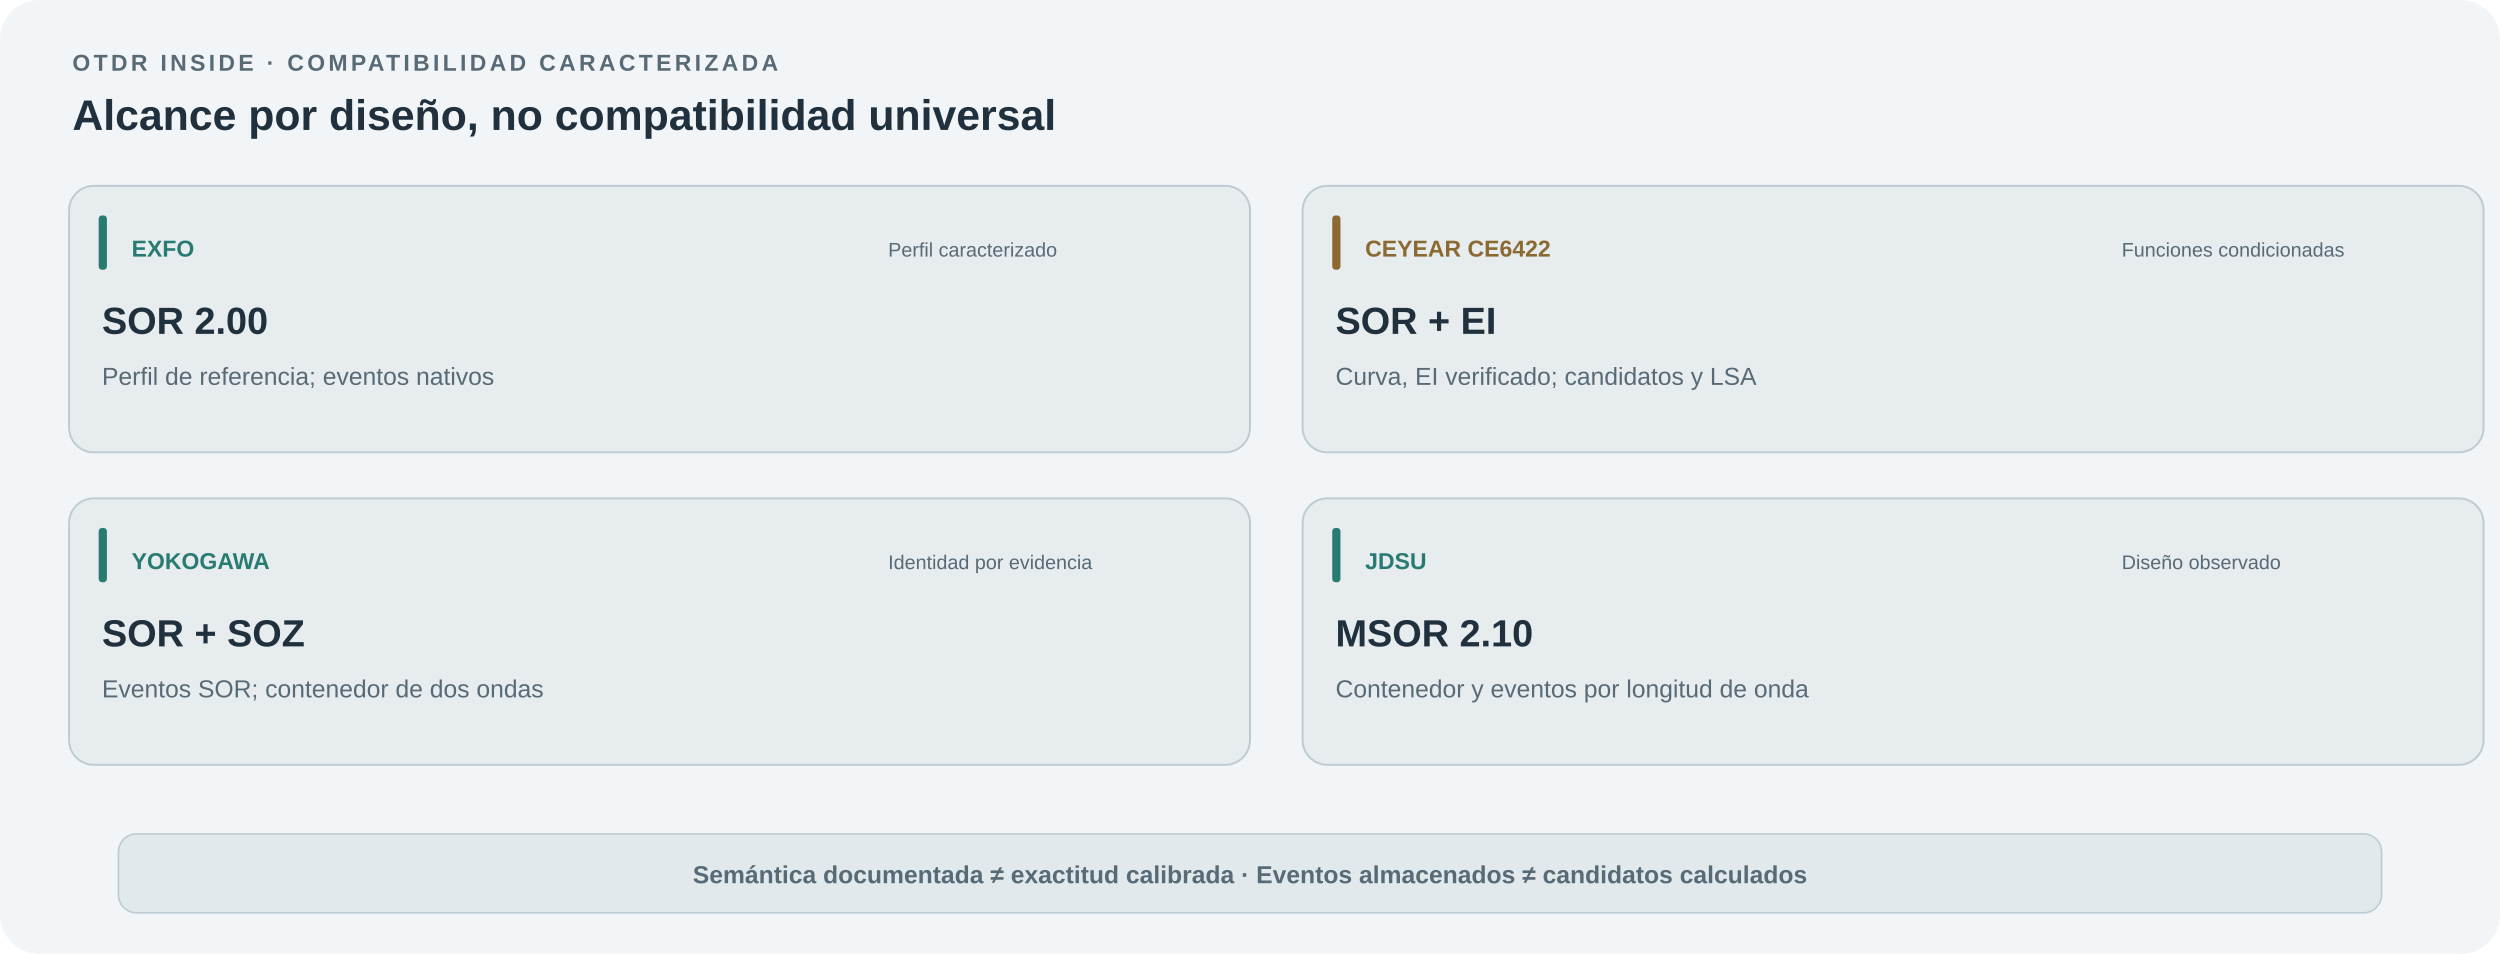
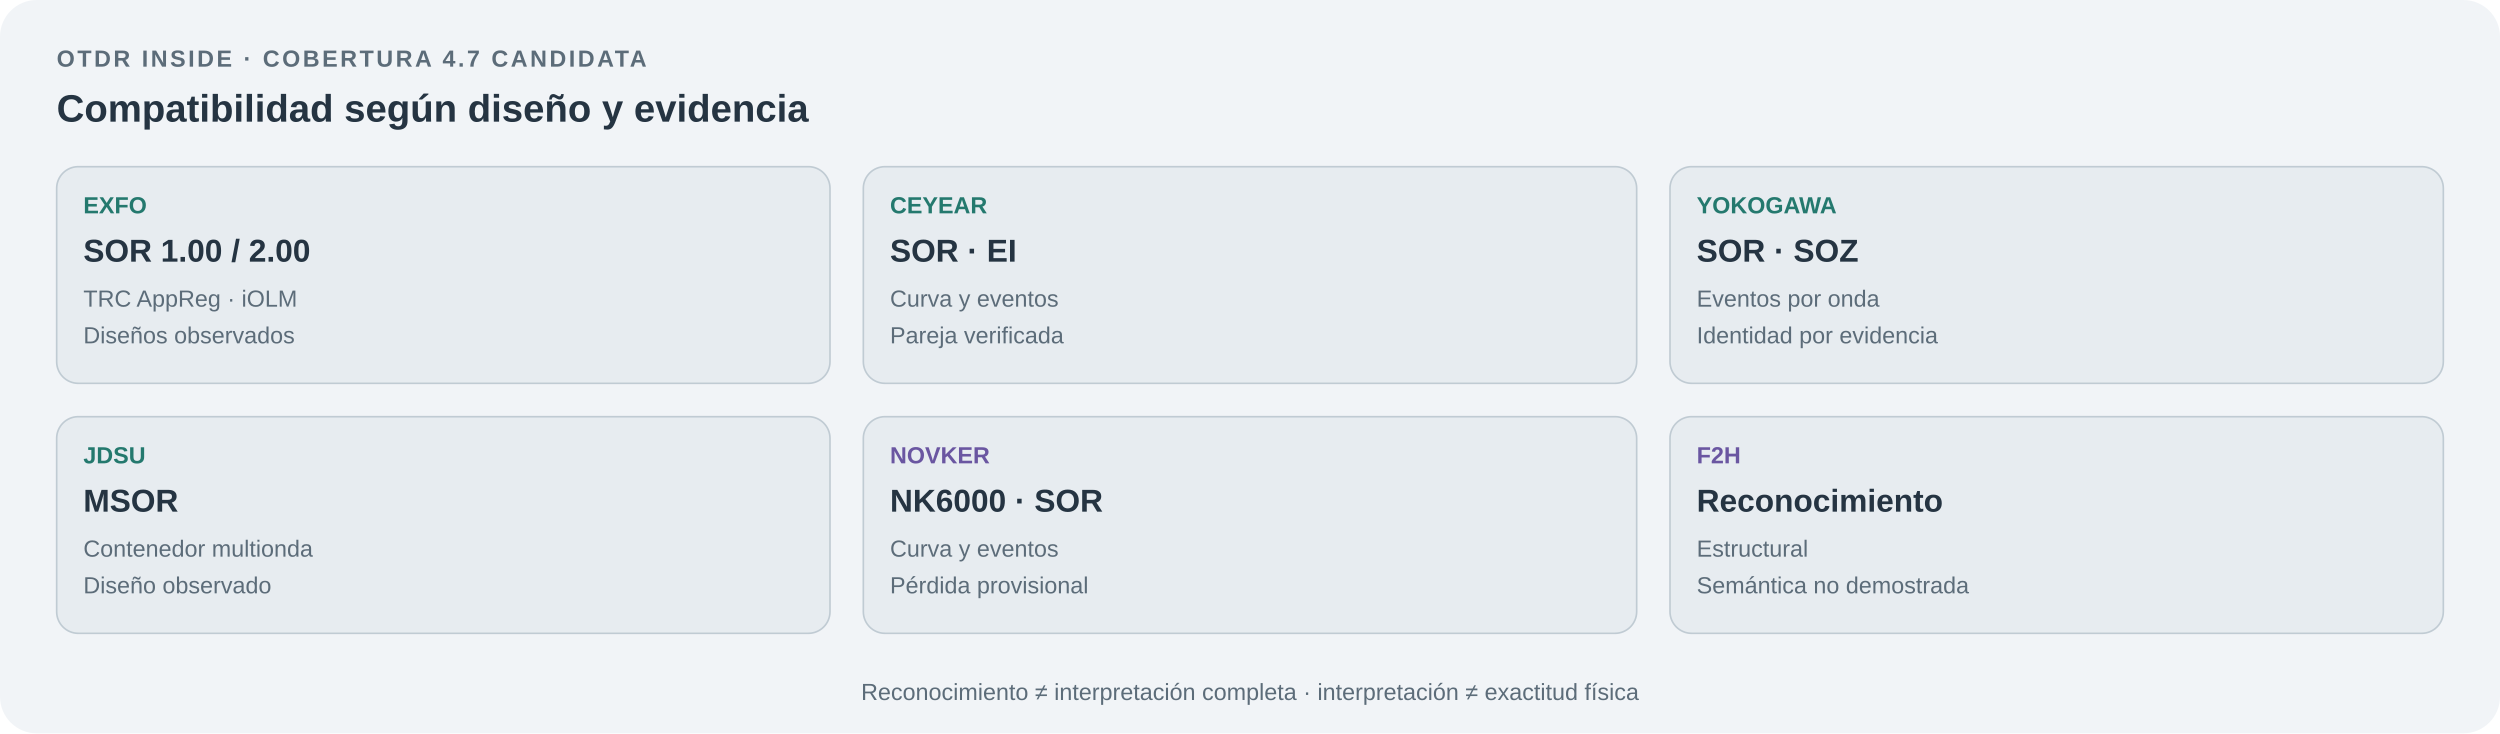
- <svg xmlns="http://www.w3.org/2000/svg" viewBox="0 0 1520 580" width="1520" height="580">
-   <rect x="0" y="0" width="1520" height="580" rx="24" fill="#f2f5f7" />
+ <svg xmlns="http://www.w3.org/2000/svg" width="1500" height="440" viewBox="0 0 1500 440">
+   <rect width="1500" height="440" rx="22" fill="#f1f4f7" />
  <g font-family="Segoe UI,Arial,sans-serif">
-     <text x="44" y="43" fill="#586a76" font-size="14" font-weight="700" letter-spacing="2">OTDR INSIDE · COMPATIBILIDAD CARACTERIZADA</text>
-     <text x="44" y="79" fill="#20313d" font-size="26" font-weight="700">Alcance por diseño, no compatibilidad universal</text>
-     <rect x="42" y="113" width="718" height="162" rx="15" fill="#e7ecef" stroke="#bfcbd2" stroke-width="1.2" />
-     <rect x="60" y="131" width="5" height="33" rx="2" fill="#287b70" />
-     <text x="80" y="156" fill="#287b70" font-size="14" font-weight="700">EXFO</text>
-     <text x="62" y="203" fill="#20313d" font-size="23" font-weight="700">SOR 2.00</text>
-     <text x="62" y="234" fill="#586a76" font-size="15">Perfil de referencia; eventos nativos</text>
-     <text x="540" y="156" fill="#586a76" font-size="12">Perfil caracterizado</text>
-     <rect x="792" y="113" width="718" height="162" rx="15" fill="#e7ecef" stroke="#bfcbd2" stroke-width="1.2" />
-     <rect x="810" y="131" width="5" height="33" rx="2" fill="#8b6933" />
-     <text x="830" y="156" fill="#8b6933" font-size="14" font-weight="700">CEYEAR CE6422</text>
-     <text x="812" y="203" fill="#20313d" font-size="23" font-weight="700">SOR + EI</text>
-     <text x="812" y="234" fill="#586a76" font-size="15">Curva, EI verificado; candidatos y LSA</text>
-     <text x="1290" y="156" fill="#586a76" font-size="12">Funciones condicionadas</text>
-     <rect x="42" y="303" width="718" height="162" rx="15" fill="#e7ecef" stroke="#bfcbd2" stroke-width="1.2" />
-     <rect x="60" y="321" width="5" height="33" rx="2" fill="#287b70" />
-     <text x="80" y="346" fill="#287b70" font-size="14" font-weight="700">YOKOGAWA</text>
-     <text x="62" y="393" fill="#20313d" font-size="23" font-weight="700">SOR + SOZ</text>
-     <text x="62" y="424" fill="#586a76" font-size="15">Eventos SOR; contenedor de dos ondas</text>
-     <text x="540" y="346" fill="#586a76" font-size="12">Identidad por evidencia</text>
-     <rect x="792" y="303" width="718" height="162" rx="15" fill="#e7ecef" stroke="#bfcbd2" stroke-width="1.2" />
-     <rect x="810" y="321" width="5" height="33" rx="2" fill="#287b70" />
-     <text x="830" y="346" fill="#287b70" font-size="14" font-weight="700">JDSU</text>
-     <text x="812" y="393" fill="#20313d" font-size="23" font-weight="700">MSOR 2.10</text>
-     <text x="812" y="424" fill="#586a76" font-size="15">Contenedor y eventos por longitud de onda</text>
-     <text x="1290" y="346" fill="#586a76" font-size="12">Diseño observado</text>
-     <rect x="72" y="507" width="1376" height="48" rx="11" fill="#e1e9ed" stroke="#bfcbd2" />
-     <text x="760" y="537" fill="#586a76" font-size="15" font-weight="600" text-anchor="middle">Semántica documentada ≠ exactitud calibrada · Eventos almacenados ≠ candidatos calculados</text>
+     <text x="34" y="40" font-size="14" font-weight="700" letter-spacing="1.5" fill="#5c6c79">OTDR INSIDE · COBERTURA 4.7 CANDIDATA</text>
+     <text x="34" y="73" font-size="23" font-weight="700" fill="#253442">Compatibilidad según diseño y evidencia</text>
+     <rect x="34" y="100" width="464" height="130" rx="13" fill="#e7ecf0" stroke="#c0cbd3" />
+     <text x="50" y="128" font-size="14" fill="#24796e" font-weight="700">EXFO</text>
+     <text x="50" y="157" font-size="19" font-weight="700" fill="#253442">SOR 1.00 / 2.00</text>
+     <text x="50" y="184" font-size="14" fill="#5c6c79">TRC AppReg · iOLM</text>
+     <text x="50" y="206" font-size="14" fill="#5c6c79">Diseños observados</text>
+     <rect x="518" y="100" width="464" height="130" rx="13" fill="#e7ecf0" stroke="#c0cbd3" />
+     <text x="534" y="128" font-size="14" fill="#24796e" font-weight="700">CEYEAR</text>
+     <text x="534" y="157" font-size="19" font-weight="700" fill="#253442">SOR · EI</text>
+     <text x="534" y="184" font-size="14" fill="#5c6c79">Curva y eventos</text>
+     <text x="534" y="206" font-size="14" fill="#5c6c79">Pareja verificada</text>
+     <rect x="1002" y="100" width="464" height="130" rx="13" fill="#e7ecf0" stroke="#c0cbd3" />
+     <text x="1018" y="128" font-size="14" fill="#24796e" font-weight="700">YOKOGAWA</text>
+     <text x="1018" y="157" font-size="19" font-weight="700" fill="#253442">SOR · SOZ</text>
+     <text x="1018" y="184" font-size="14" fill="#5c6c79">Eventos por onda</text>
+     <text x="1018" y="206" font-size="14" fill="#5c6c79">Identidad por evidencia</text>
+     <rect x="34" y="250" width="464" height="130" rx="13" fill="#e7ecf0" stroke="#c0cbd3" />
+     <text x="50" y="278" font-size="14" fill="#24796e" font-weight="700">JDSU</text>
+     <text x="50" y="307" font-size="19" font-weight="700" fill="#253442">MSOR</text>
+     <text x="50" y="334" font-size="14" fill="#5c6c79">Contenedor multionda</text>
+     <text x="50" y="356" font-size="14" fill="#5c6c79">Diseño observado</text>
+     <rect x="518" y="250" width="464" height="130" rx="13" fill="#e7ecf0" stroke="#c0cbd3" />
+     <text x="534" y="278" font-size="14" fill="#6a56a1" font-weight="700">NOVKER</text>
+     <text x="534" y="307" font-size="19" font-weight="700" fill="#253442">NK6000 · SOR</text>
+     <text x="534" y="334" font-size="14" fill="#5c6c79">Curva y eventos</text>
+     <text x="534" y="356" font-size="14" fill="#5c6c79">Pérdida provisional</text>
+     <rect x="1002" y="250" width="464" height="130" rx="13" fill="#e7ecf0" stroke="#c0cbd3" />
+     <text x="1018" y="278" font-size="14" fill="#6a56a1" font-weight="700">F2H</text>
+     <text x="1018" y="307" font-size="19" font-weight="700" fill="#253442">Reconocimiento</text>
+     <text x="1018" y="334" font-size="14" fill="#5c6c79">Estructural</text>
+     <text x="1018" y="356" font-size="14" fill="#5c6c79">Semántica no demostrada</text>
+     <text x="750" y="420" text-anchor="middle" font-size="14" fill="#5c6c79">Reconocimiento ≠ interpretación completa · interpretación ≠ exactitud física</text>
  </g>
</svg>
